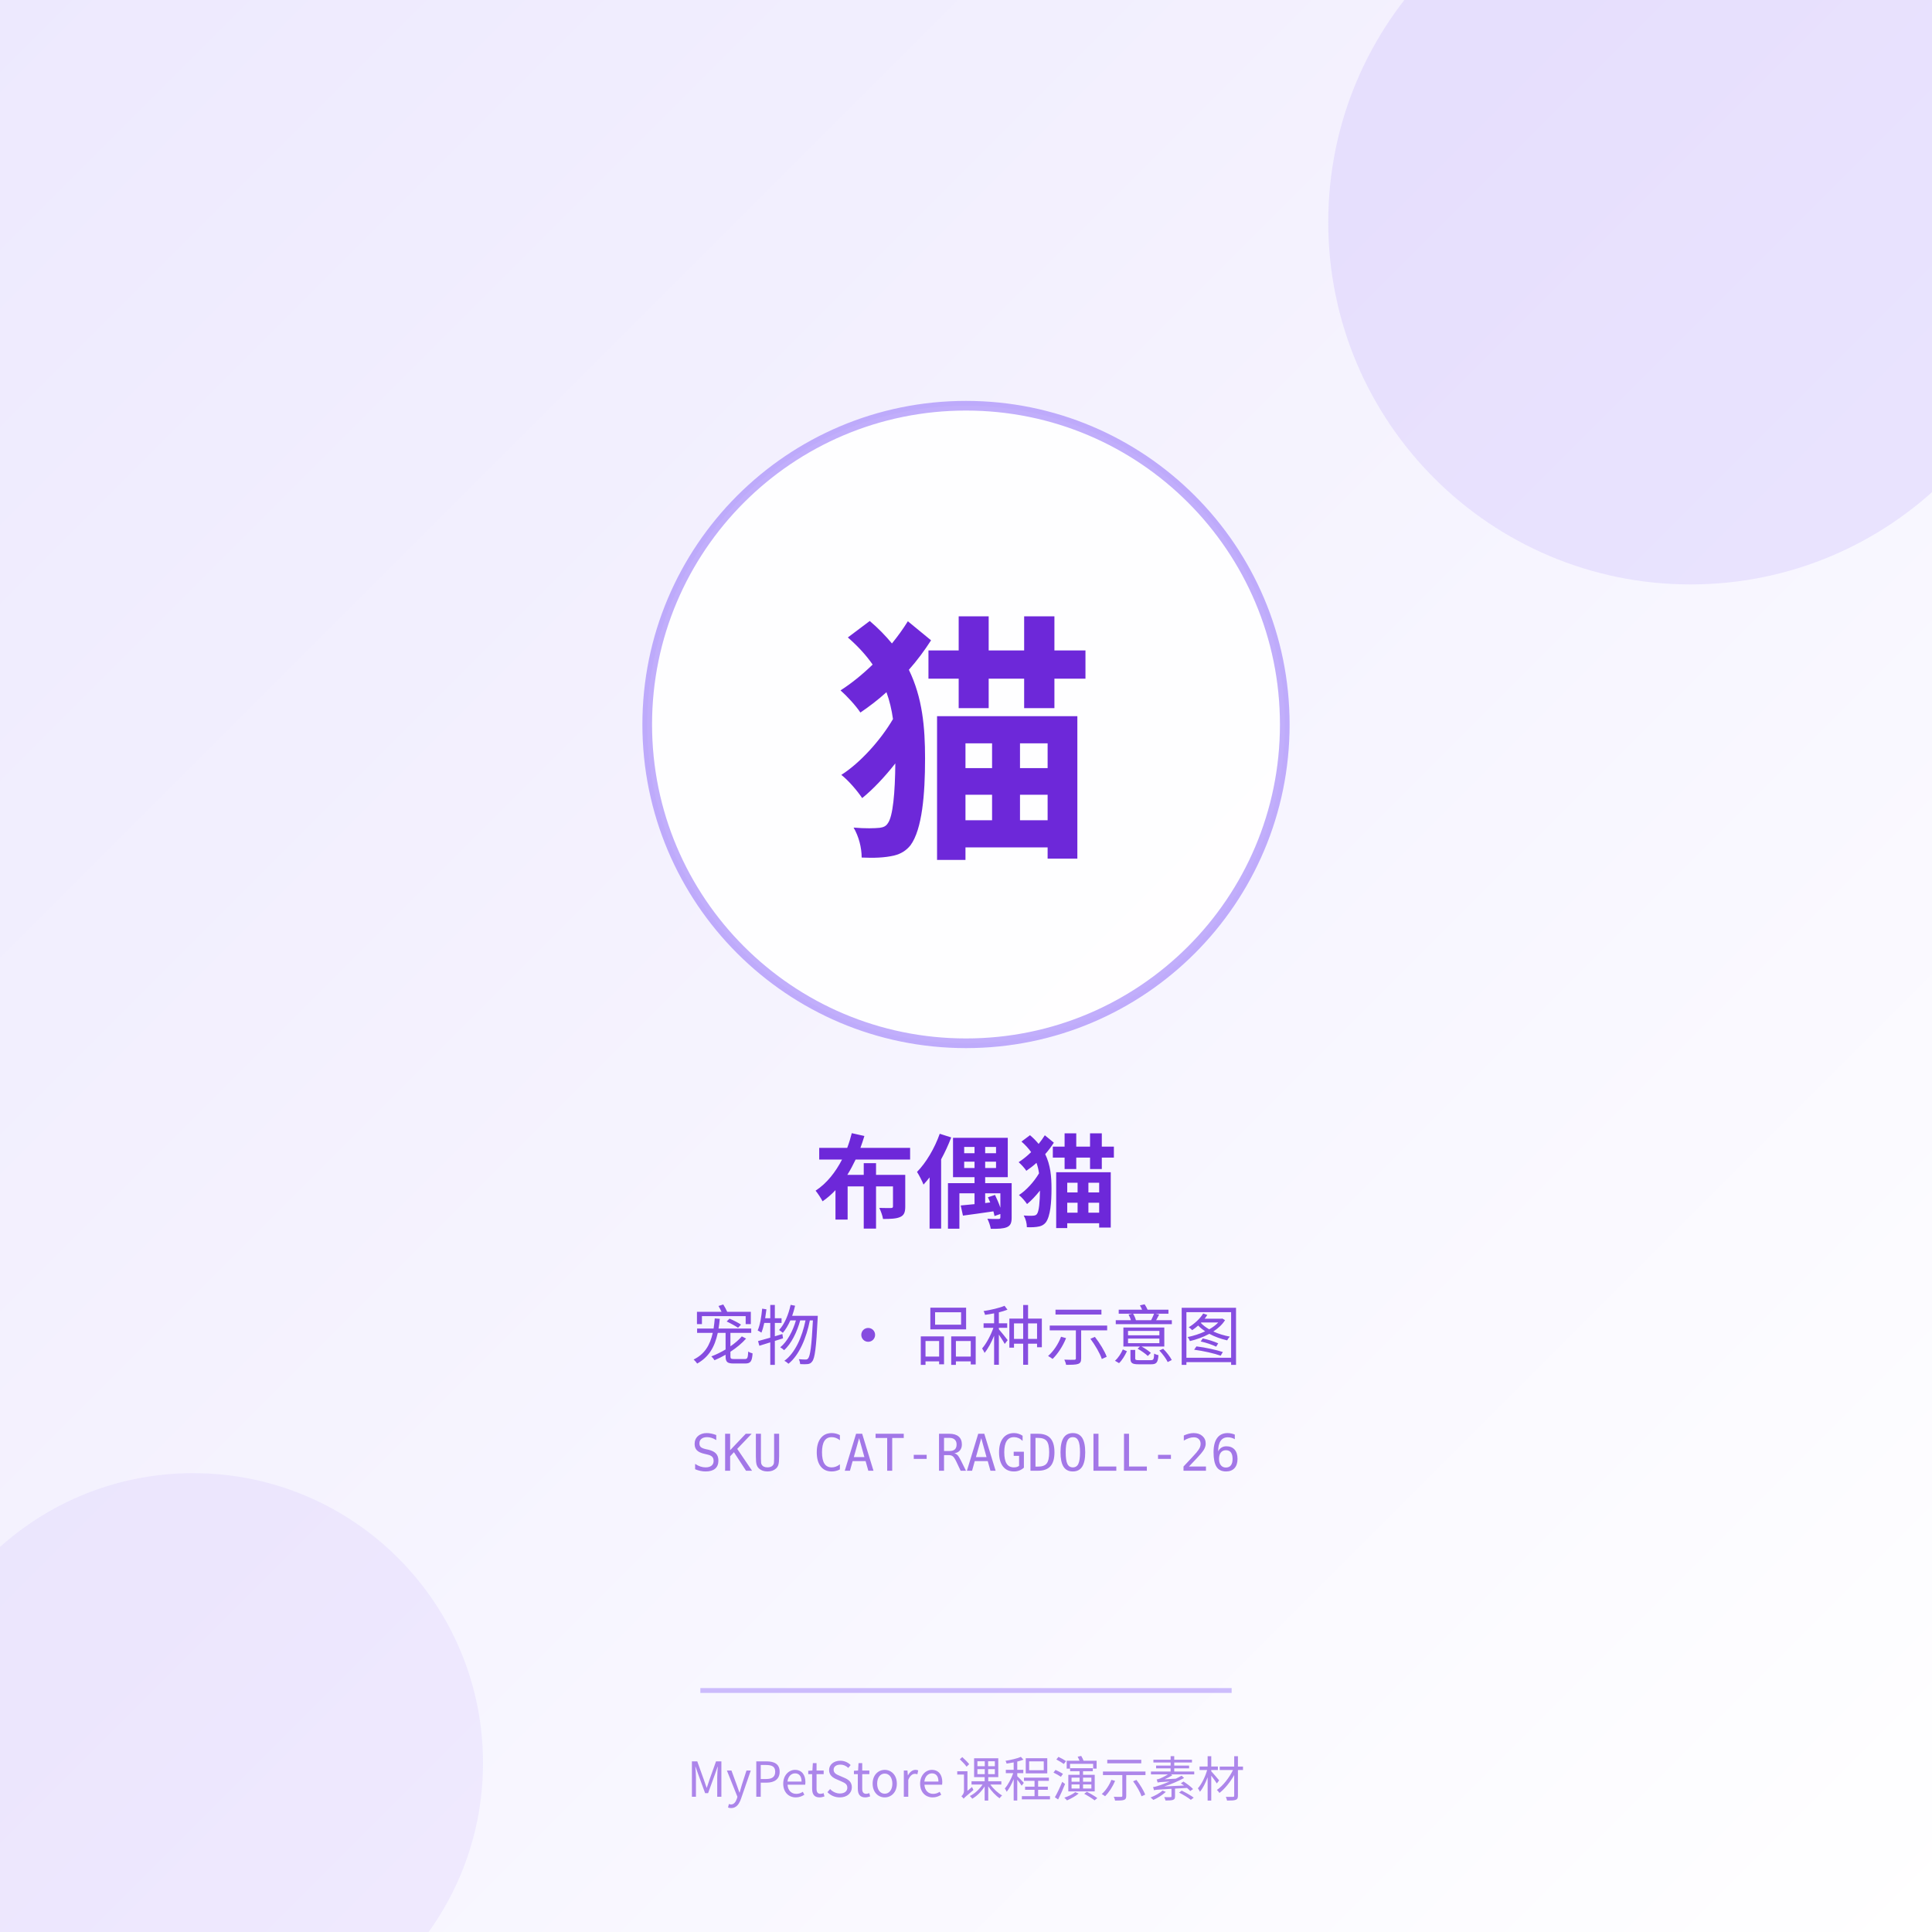
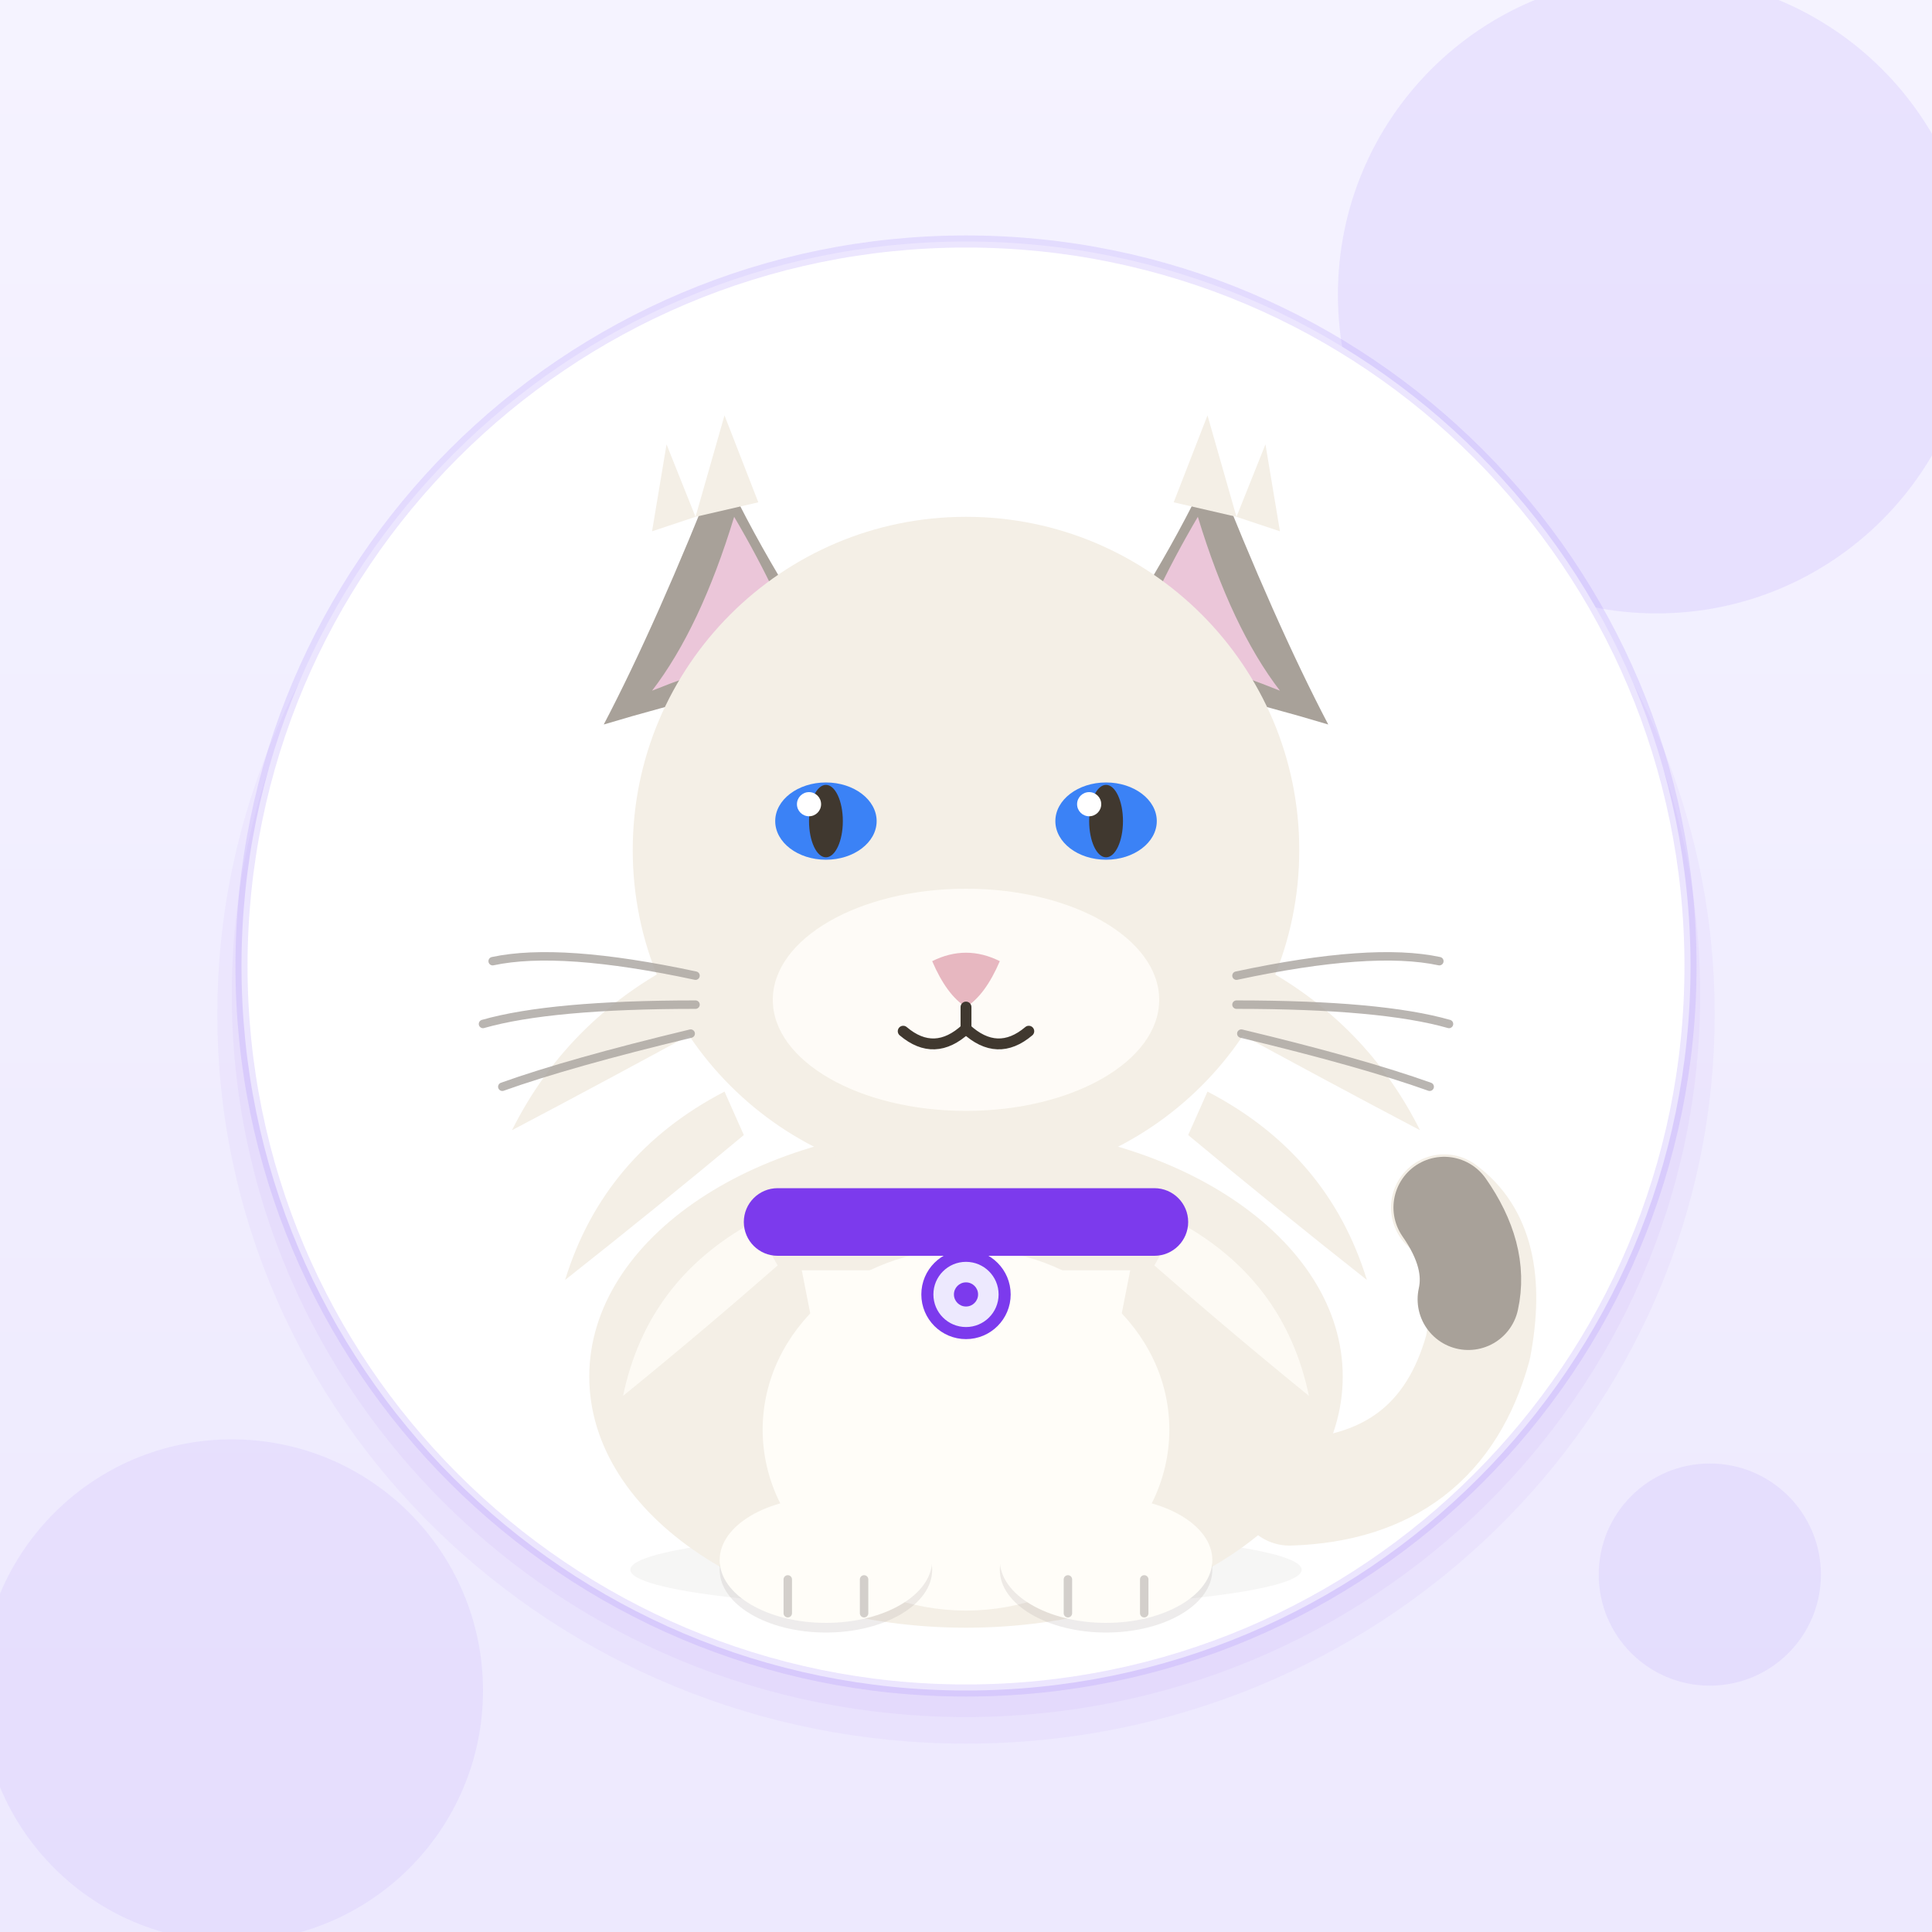
- <svg xmlns="http://www.w3.org/2000/svg" width="800" height="800" viewBox="0 0 800 800" role="img" aria-label="布偶猫 教学示意图">
+ <svg xmlns="http://www.w3.org/2000/svg" viewBox="0 0 800 800">
  <defs>
-     <linearGradient id="bg" x1="0" y1="0" x2="1" y2="1">
-       <stop offset="0%" stop-color="#ede9fe" />
-       <stop offset="100%" stop-color="#ffffff" />
+     <linearGradient id="bg" x1="0" y1="0" x2="0" y2="1">
+       <stop offset="0" stop-color="#f5f3ff" />
+       <stop offset="1" stop-color="#ede9fe" />
    </linearGradient>
  </defs>
  <rect width="800" height="800" fill="url(#bg)" />
-   <circle cx="700" cy="92" r="150" fill="#a78bfa" opacity="0.18" />
-   <circle cx="80" cy="730" r="120" fill="#a78bfa" opacity="0.12" />
-   <circle cx="400" cy="300" r="132" fill="#ffffff" opacity="0.94" />
-   <circle cx="400" cy="300" r="132" fill="none" stroke="#a78bfa" stroke-width="4" opacity="0.7" />
-   <text x="400" y="347" text-anchor="middle" font-family="Microsoft YaHei, PingFang SC, Noto Sans CJK SC, sans-serif" font-size="108" font-weight="700" fill="#6d28d9">猫</text>
-   <text x="400" y="505" text-anchor="middle" font-family="Microsoft YaHei, PingFang SC, Noto Sans CJK SC, sans-serif" font-size="42" font-weight="700" fill="#6d28d9">布偶猫</text>
-   <text x="400" y="563" text-anchor="middle" font-family="Microsoft YaHei, PingFang SC, Noto Sans CJK SC, sans-serif" font-size="27" fill="#6d28d9" opacity="0.82">宠物 · 品种示意图</text>
-   <text x="400" y="609" text-anchor="middle" font-family="Consolas, monospace" font-size="21" fill="#6d28d9" opacity="0.62">SKU CAT-RAGDOLL-26</text>
-   <line x1="290" y1="700" x2="510" y2="700" stroke="#a78bfa" stroke-width="2" opacity="0.55" />
-   <text x="400" y="744" text-anchor="middle" font-family="Microsoft YaHei, PingFang SC, Noto Sans CJK SC, sans-serif" font-size="20" fill="#6d28d9" opacity="0.55">MyPetStore 课程演示素材</text>
+   <g id="deco" fill="#a78bfa">
+     <circle cx="686" cy="122" r="132" opacity="0.16" />
+     <circle cx="96" cy="700" r="104" opacity="0.12" />
+     <circle cx="708" cy="652" r="46" opacity="0.14" />
+   </g>
+   <g id="plate">
+     <ellipse cx="400" cy="420" rx="310" ry="302" fill="#7c3aed" opacity="0.05" />
+     <ellipse cx="400" cy="412" rx="304" ry="299" fill="#7c3aed" opacity="0.05" />
+     <circle cx="400" cy="400" r="300" fill="#ffffff" />
+     <circle cx="400" cy="400" r="300" fill="none" stroke="#a78bfa" stroke-width="5" opacity="0.22" />
+   </g>
+   <g id="art">
+     <ellipse cx="400" cy="650" rx="139" ry="16" fill="#a8a199" opacity="0.1" />
+     <path d="M 534 618 Q 596 616 612 558 Q 620 516 598 500" fill="none" stroke="#f4efe6" stroke-width="44" stroke-linecap="round" stroke-linejoin="round" />
+     <path d="M 598 500 Q 612 520 608 538" fill="none" stroke="#a8a199" stroke-width="42" stroke-linecap="round" stroke-linejoin="round" />
+     <ellipse cx="400" cy="570" rx="156" ry="104" fill="#f4efe6" />
+     <ellipse cx="400" cy="592" rx="84.2" ry="74.9" fill="#fffdf8" />
+     <ellipse cx="342" cy="650" rx="44" ry="26" fill="#a8a29e" opacity="0.2" />
+     <ellipse cx="342" cy="646" rx="44" ry="26" fill="#fffdf8" />
+     <path d="M 326.2 654 L 326.2 668" fill="none" opacity="0.5" stroke="#a8a29e" stroke-width="3.5" stroke-linecap="round" stroke-linejoin="round" />
+     <path d="M 357.8 654 L 357.8 668" fill="none" opacity="0.5" stroke="#a8a29e" stroke-width="3.5" stroke-linecap="round" stroke-linejoin="round" />
+     <ellipse cx="458" cy="650" rx="44" ry="26" fill="#a8a29e" opacity="0.2" />
+     <ellipse cx="458" cy="646" rx="44" ry="26" fill="#fffdf8" />
+     <path d="M 442.2 654 L 442.2 668" fill="none" opacity="0.5" stroke="#a8a29e" stroke-width="3.5" stroke-linecap="round" stroke-linejoin="round" />
+     <path d="M 473.8 654 L 473.8 668" fill="none" opacity="0.5" stroke="#a8a29e" stroke-width="3.5" stroke-linecap="round" stroke-linejoin="round" />
+     <path d="M 332 526 Q 344 588 354 626 Q 364 588 376 526 Z" fill="#fffdf8" />
+     <path d="M 378 526 Q 390 588 400 626 Q 410 588 422 526 Z" fill="#fffdf8" />
+     <path d="M 424 526 Q 436 588 446 626 Q 456 588 468 526 Z" fill="#fffdf8" />
+     <path d="M 250 300 Q 272 258 298 192 Q 318 236 356 290 Q 350 270 250 300 Z" fill="#a8a199" />
+     <path d="M 270 286 Q 290 260 304 214 Q 324 248 334 278 Q 330 262 270 286 Z" fill="#fbcfe8" opacity="0.8" />
+     <path d="M 550 300 Q 528 258 502 192 Q 482 236 444 290 Q 450 270 550 300 Z" fill="#a8a199" />
+     <path d="M 530 286 Q 510 260 496 214 Q 476 248 466 278 Q 470 262 530 286 Z" fill="#fbcfe8" opacity="0.8" />
+     <path d="M 314 208 L 300 172 L 288 214 Z" fill="#f4efe6" />
+     <path d="M 288 214 L 276 184 L 270 220 Z" fill="#f4efe6" />
+     <path d="M 486 208 L 500 172 L 512 214 Z" fill="#f4efe6" />
+     <path d="M 512 214 L 524 184 L 530 220 Z" fill="#f4efe6" />
+     <circle cx="400" cy="352" r="138" fill="#f4efe6" />
+     <path d="M 286 396 Q 236 420 212 468 Q 250 448 294 424 Z" fill="#f4efe6" />
+     <path d="M 300 452 Q 250 478 234 530 Q 272 500 308 470 Z" fill="#f4efe6" />
+     <path d="M 312 506 Q 268 530 258 578 Q 290 552 322 524 Z" fill="#fffdf8" opacity="0.8" />
+     <path d="M 514 396 Q 564 420 588 468 Q 550 448 506 424 Z" fill="#f4efe6" />
+     <path d="M 500 452 Q 550 478 566 530 Q 528 500 492 470 Z" fill="#f4efe6" />
+     <path d="M 488 506 Q 532 530 542 578 Q 510 552 478 524 Z" fill="#fffdf8" opacity="0.8" />
+     <ellipse cx="400" cy="414" rx="80" ry="46" fill="#fffdf8" opacity="0.9" />
+     <path d="M 386 398 Q 400 391 414 398 Q 408 412 400 417 Q 392 412 386 398 Z" fill="#e7b7c0" />
+     <path d="M 400 417 L 400 426" fill="none" stroke="#40382f" stroke-width="4.5" stroke-linecap="round" stroke-linejoin="round" />
+     <path d="M 400 426 Q 387 438 374 427" fill="none" stroke="#40382f" stroke-width="4.5" stroke-linecap="round" stroke-linejoin="round" />
+     <path d="M 400 426 Q 413 438 426 427" fill="none" stroke="#40382f" stroke-width="4.5" stroke-linecap="round" stroke-linejoin="round" />
+     <ellipse cx="342" cy="340" rx="21" ry="16" fill="#3b82f6" />
+     <ellipse cx="342" cy="340" rx="7" ry="15" fill="#40382f" />
+     <circle cx="335" cy="333" r="5" fill="#ffffff" />
+     <ellipse cx="458" cy="340" rx="21" ry="16" fill="#3b82f6" />
+     <ellipse cx="458" cy="340" rx="7" ry="15" fill="#40382f" />
+     <circle cx="451" cy="333" r="5" fill="#ffffff" />
+     <path d="M 288 404 Q 232 392 204 398" fill="none" opacity="0.8" stroke="#a8a29e" stroke-width="3.5" stroke-linecap="round" stroke-linejoin="round" />
+     <path d="M 288 416 Q 228 416 200 424" fill="none" opacity="0.8" stroke="#a8a29e" stroke-width="3.5" stroke-linecap="round" stroke-linejoin="round" />
+     <path d="M 286 428 Q 236 440 208 450" fill="none" opacity="0.8" stroke="#a8a29e" stroke-width="3.5" stroke-linecap="round" stroke-linejoin="round" />
+     <path d="M 512 404 Q 568 392 596 398" fill="none" opacity="0.8" stroke="#a8a29e" stroke-width="3.5" stroke-linecap="round" stroke-linejoin="round" />
+     <path d="M 512 416 Q 572 416 600 424" fill="none" opacity="0.8" stroke="#a8a29e" stroke-width="3.5" stroke-linecap="round" stroke-linejoin="round" />
+     <path d="M 514 428 Q 564 440 592 450" fill="none" opacity="0.8" stroke="#a8a29e" stroke-width="3.5" stroke-linecap="round" stroke-linejoin="round" />
+     <rect x="308" y="492" width="184" height="28" rx="14" fill="#7c3aed" />
+     <circle cx="400" cy="536" r="16" fill="#ede9fe" stroke="#7c3aed" stroke-width="5" />
+     <circle cx="400" cy="536" r="5" fill="#7c3aed" />
+   </g>
</svg>
